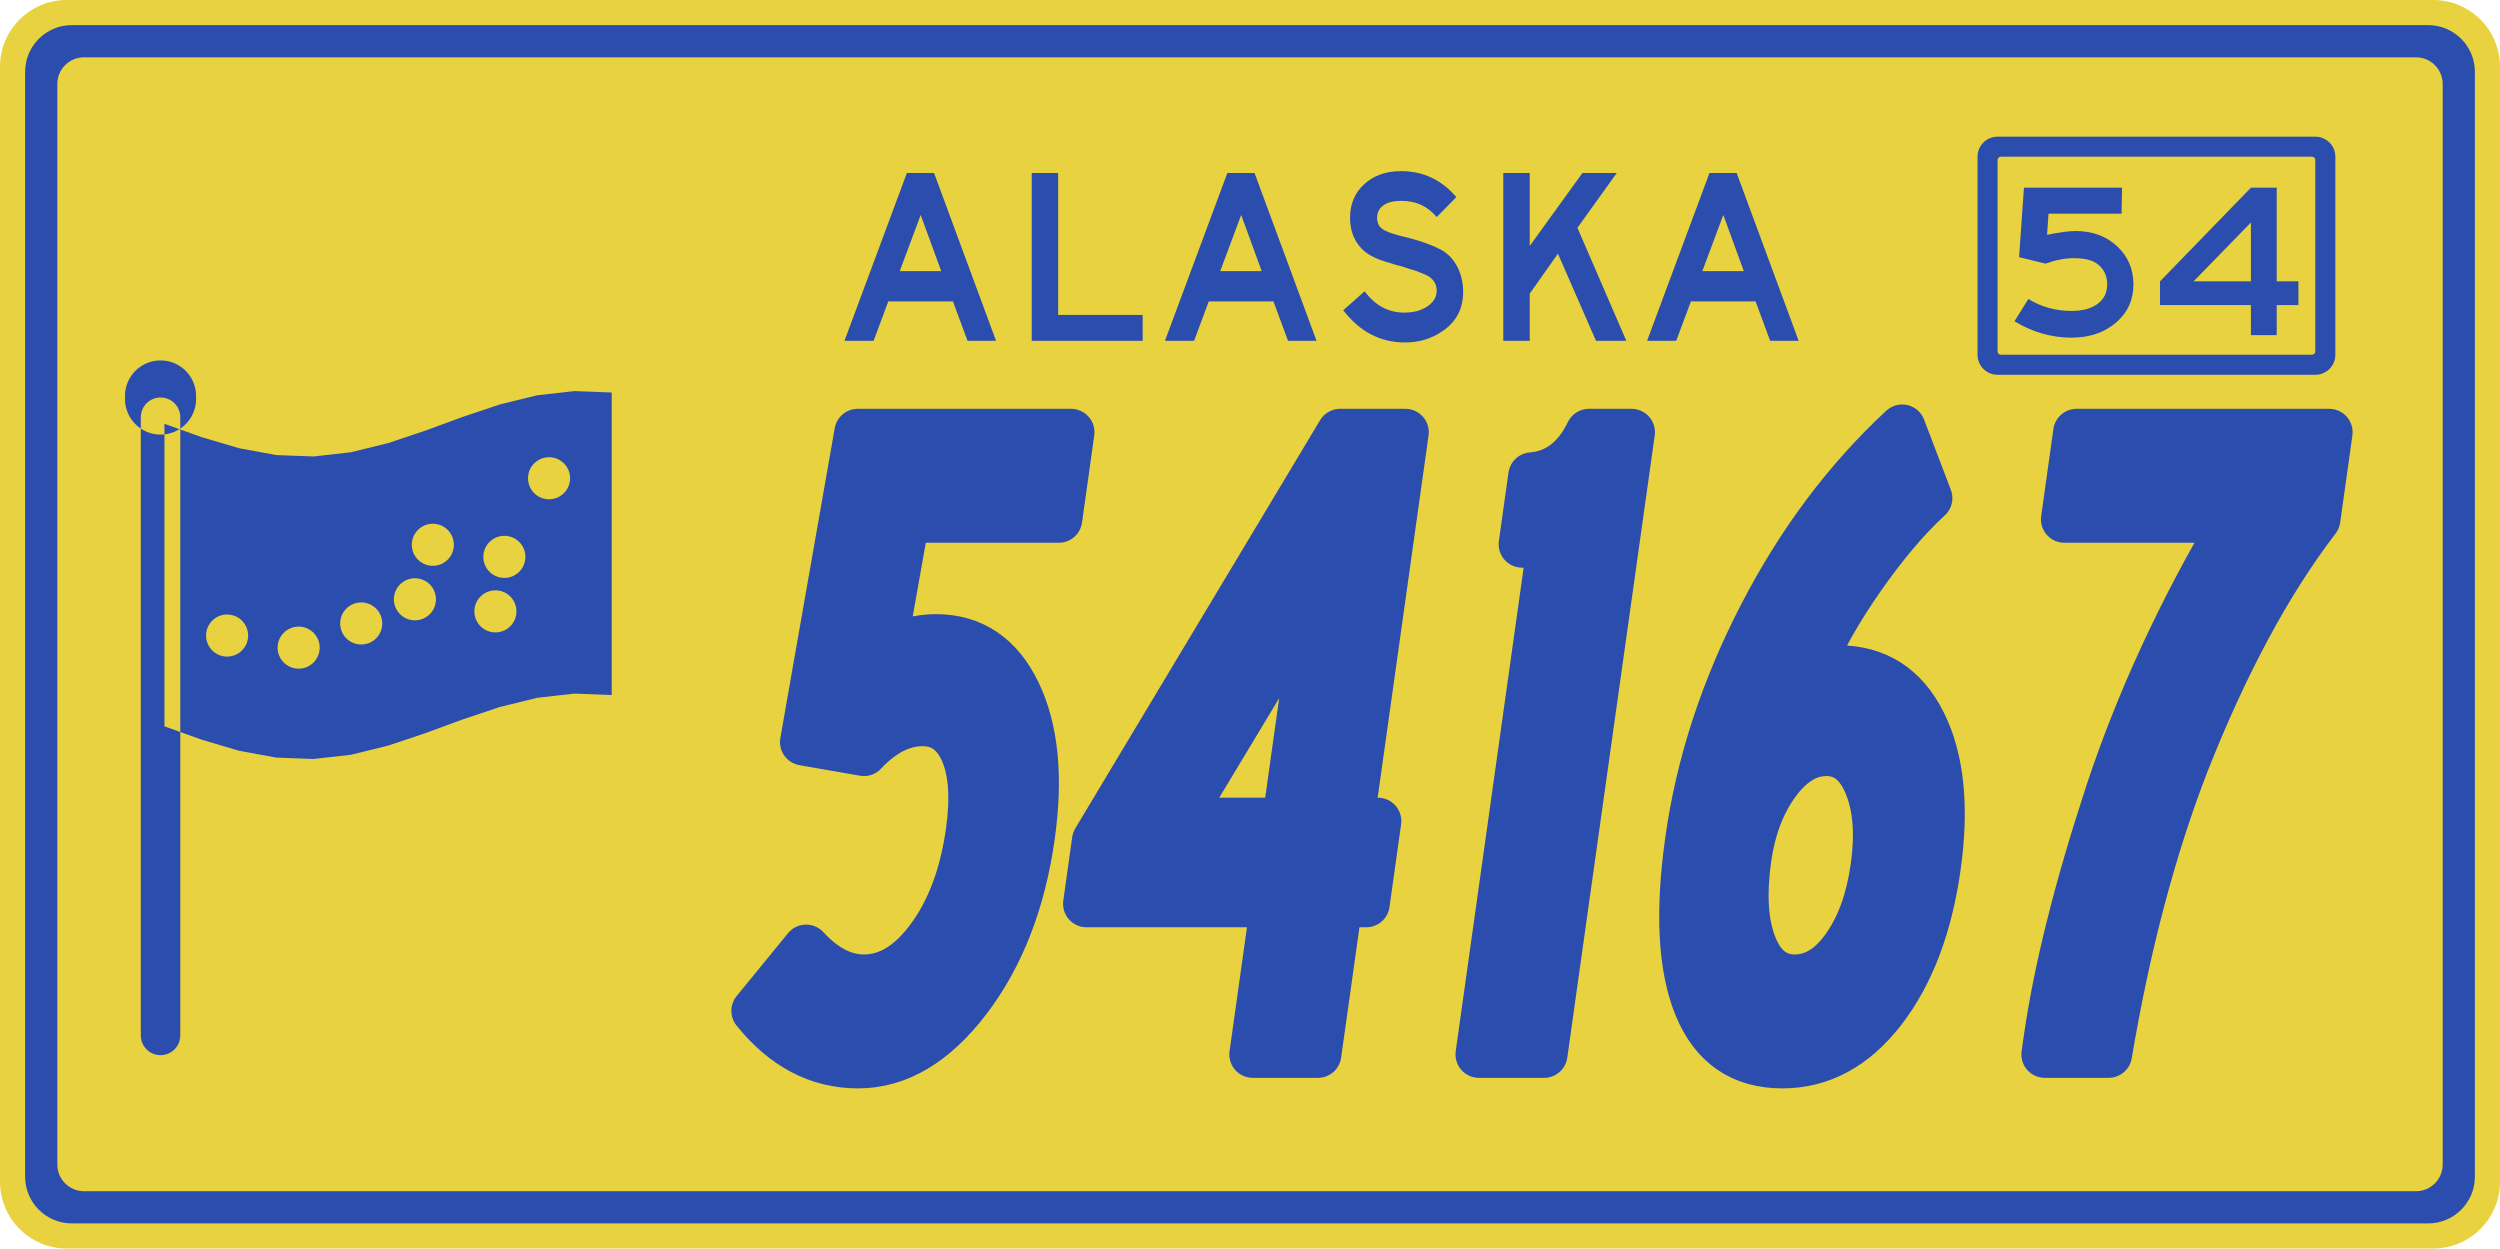
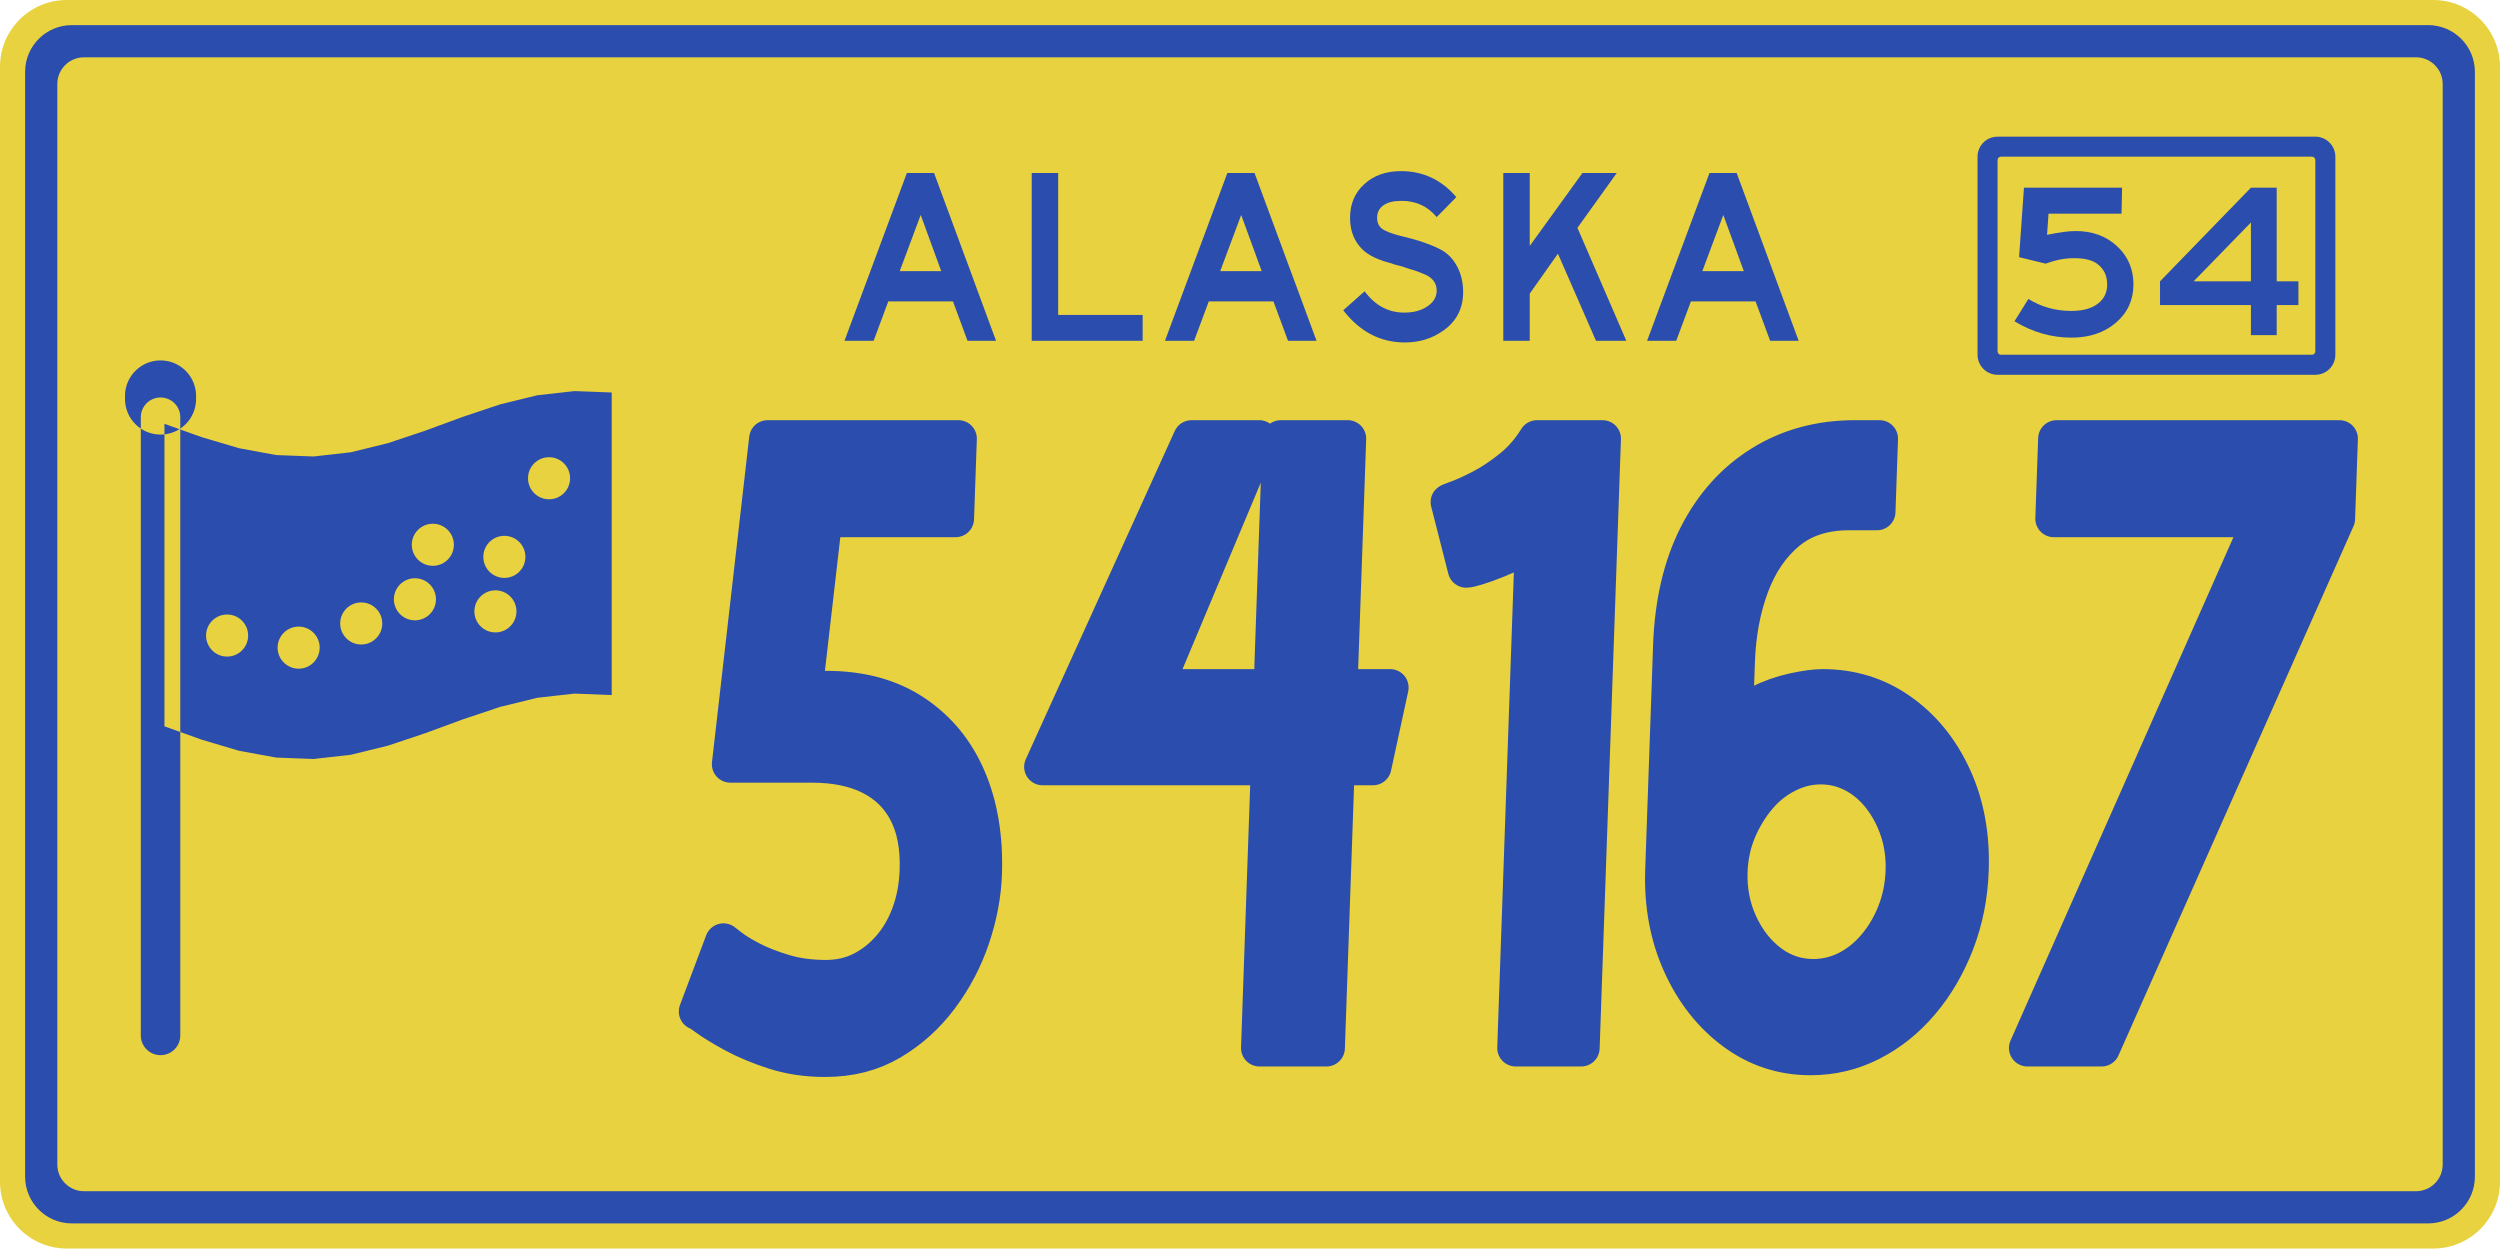
<svg xmlns="http://www.w3.org/2000/svg" width="37.428mm" height="18.692mm" viewBox="-0.858 -0.858 37.428 18.692">
  <path id="face" d="M0.142,-0.858H35.570A1.000,1.000 0 0 1 36.570,0.142V16.834A1.000,1.000 0 0 1 35.570,17.834H0.142A1.000,1.000 0 0 1 -0.858,16.834V0.142A1.000,1.000 0 0 1 0.142,-0.858Z" fill="#E8D23F" />
  <path id="rim" d="M0.218,-0.482H35.494A0.700,0.700 0 0 1 36.194,0.218V16.758A0.700,0.700 0 0 1 35.494,17.458H0.218A0.700,0.700 0 0 1 -0.482,16.758V0.218A0.700,0.700 0 0 1 0.218,-0.482ZM0.400,0.000H35.312A0.400,0.400 0 0 1 35.712,0.400V16.576A0.400,0.400 0 0 1 35.312,16.976H0.400A0.400,0.400 0 0 1 0.000,16.576V0.400A0.400,0.400 0 0 1 0.400,0.000Z" fill="#2B4DAE" fill-rule="evenodd" />
  <path class="relief" d="M1.545,5.093H1.545A0.295,0.295 0 0 1 1.841,5.388V14.643A0.295,0.295 0 0 1 1.545,14.939H1.545A0.295,0.295 0 0 1 1.250,14.643V5.388A0.295,0.295 0 0 1 1.545,5.093ZM1.014,5.093A0.532,0.532 0 1 0 2.077,5.093A0.532,0.532 0 1 0 1.014,5.093ZM1.604,5.487L2.162,5.687L2.720,5.852L3.278,5.955L3.836,5.976L4.394,5.913L4.952,5.776L5.510,5.589L6.068,5.384L6.626,5.197L7.184,5.060L7.742,4.997L8.300,5.018L8.300,9.548L7.742,9.526L7.184,9.589L6.626,9.726L6.068,9.913L5.510,10.118L4.952,10.305L4.394,10.442L3.836,10.505L3.278,10.484L2.720,10.382L2.162,10.216L1.604,10.016ZM2.227,8.657A0.315,0.315 0 1 0 2.857,8.657A0.315,0.315 0 1 0 2.227,8.657ZM3.298,8.838A0.315,0.315 0 1 0 3.928,8.838A0.315,0.315 0 1 0 3.298,8.838ZM4.235,8.476A0.315,0.315 0 1 0 4.865,8.476A0.315,0.315 0 1 0 4.235,8.476ZM5.039,8.114A0.315,0.315 0 1 0 5.669,8.114A0.315,0.315 0 1 0 5.039,8.114ZM5.307,7.298A0.315,0.315 0 1 0 5.937,7.298A0.315,0.315 0 1 0 5.307,7.298ZM6.378,7.479A0.315,0.315 0 1 0 7.008,7.479A0.315,0.315 0 1 0 6.378,7.479ZM6.244,8.295A0.315,0.315 0 1 0 6.874,8.295A0.315,0.315 0 1 0 6.244,8.295ZM7.047,6.302A0.315,0.315 0 1 0 7.677,6.302A0.315,0.315 0 1 0 7.047,6.302Z" fill="#2B4DAE" fill-rule="evenodd" />
  <path class="relief" d="M14.054 4.244H13.627L13.409 3.654H12.441L12.221 4.244H11.785L12.719 1.732H13.126ZM13.233 3.201 12.926 2.36 12.612 3.201ZM16.249 4.244H14.588V1.732H14.984V3.857H16.249ZM18.852 4.244H18.425L18.207 3.654H17.239L17.019 4.244H16.583L17.517 1.732H17.924ZM18.031 3.201 17.724 2.36 17.41 3.201ZM21.047 3.513Q21.047 3.892 20.736 4.101Q20.491 4.269 20.175 4.269Q19.624 4.269 19.252 3.787L19.572 3.503Q19.808 3.822 20.166 3.822Q20.375 3.822 20.513 3.728Q20.651 3.633 20.651 3.495Q20.651 3.345 20.509 3.267Q20.349 3.194 20.244 3.169L20.14 3.133L20.042 3.108L19.931 3.073Q19.619 2.99 19.492 2.824Q19.354 2.656 19.354 2.402Q19.354 2.093 19.567 1.899Q19.779 1.704 20.117 1.704Q20.613 1.704 20.945 2.093L20.651 2.392Q20.447 2.146 20.117 2.149Q19.951 2.149 19.855 2.215Q19.759 2.282 19.759 2.402Q19.759 2.51 19.832 2.566Q19.904 2.621 20.111 2.674Q20.5 2.764 20.727 2.887Q20.876 2.973 20.962 3.141Q21.047 3.309 21.047 3.513ZM23.49 4.244H23.036L22.466 2.94L22.044 3.538V4.244H21.648V1.732H22.044V2.824L22.833 1.732H23.347L22.758 2.553ZM26.07 4.244H25.643L25.425 3.654H24.457L24.237 4.244H23.801L24.735 1.732H25.142ZM25.249 3.201 24.942 2.36 24.628 3.201Z" fill="#2B4DAE" fill-rule="evenodd" />
  <path class="relief" d="M29.048,1.188H33.805A0.300,0.300 0 0 1 34.105,1.488V4.453A0.300,0.300 0 0 1 33.805,4.753H29.048A0.300,0.300 0 0 1 28.748,4.453V1.488A0.300,0.300 0 0 1 29.048,1.188ZM29.098,1.488H33.755A0.050,0.050 0 0 1 33.805,1.538V4.403A0.050,0.050 0 0 1 33.755,4.453H29.098A0.050,0.050 0 0 1 29.048,4.403V1.538A0.050,0.050 0 0 1 29.098,1.488Z" fill="#2B4DAE" fill-rule="evenodd" />
  <path class="relief" d="M31.082 3.4Q31.082 3.749 30.82 3.973Q30.557 4.197 30.153 4.197Q29.707 4.197 29.301 3.952L29.509 3.618Q29.8 3.797 30.153 3.797Q30.403 3.797 30.546 3.691Q30.689 3.585 30.689 3.4Q30.689 3.208 30.548 3.098Q30.436 3.007 30.191 3.007Q29.99 3.007 29.767 3.089L29.37 2.992L29.443 1.952H30.912L30.904 2.341H29.811L29.789 2.658Q30.058 2.601 30.217 2.601Q30.592 2.601 30.837 2.828Q31.082 3.056 31.082 3.4ZM33.552 3.709H33.227V4.159H32.841V3.709H31.48V3.354L32.841 1.952H33.227V3.354H33.552ZM32.841 3.354V2.473L31.983 3.354Z" fill="#2B4DAE" fill-rule="evenodd" />
-   <path class="relief" d="M14.585 11.658Q14.378 13.13 13.634 14.108Q12.89 15.086 11.988 15.086Q11.094 15.086 10.442 14.276L11.211 13.335Q11.623 13.782 12.077 13.782Q12.626 13.782 13.071 13.167Q13.517 12.553 13.652 11.593Q13.758 10.839 13.569 10.401Q13.379 9.963 12.952 9.963Q12.498 9.963 12.076 10.41L11.17 10.252L11.984 5.613H15.177L14.994 6.917H12.709L12.359 8.883Q12.793 8.687 13.152 8.687Q13.979 8.687 14.375 9.511Q14.771 10.336 14.585 11.658ZM19.597 12.674H19.19L18.873 14.928H17.897L18.214 12.674H15.408L15.541 11.724L19.206 5.613H20.182L19.364 11.435H19.771ZM18.388 11.435 18.879 7.942 16.775 11.435ZM22.259 14.928H21.283L22.356 7.29H21.929L22.073 6.265Q22.636 6.219 22.931 5.613H23.568ZM25.826 15.086Q24.911 15.086 24.552 14.211Q24.194 13.335 24.421 11.724Q24.66 10.019 25.513 8.366Q26.365 6.712 27.62 5.548L28.021 6.6Q27.532 7.048 27.014 7.788Q26.496 8.529 26.229 9.181Q26.395 9.153 26.66 9.153Q27.527 9.153 27.931 9.968Q28.335 10.783 28.147 12.119Q27.959 13.456 27.33 14.271Q26.7 15.086 25.826 15.086ZM25.311 11.994Q25.199 12.795 25.39 13.288Q25.582 13.782 26.012 13.782Q26.443 13.782 26.769 13.316Q27.096 12.851 27.198 12.119Q27.301 11.388 27.102 10.899Q26.903 10.41 26.486 10.41Q26.069 10.41 25.737 10.867Q25.406 11.323 25.311 11.994ZM33.83 6.917Q32.751 8.324 31.867 10.559Q31.123 12.478 30.711 14.928H29.755L29.783 14.732Q30.003 13.167 30.713 11.006Q31.396 8.948 32.603 6.917H30.048L30.231 5.613H34.013Z" fill="#2B4DAE" fill-rule="evenodd" stroke="#2B4DAE" stroke-width="0.701" stroke-linejoin="round" />
+   <path class="relief" d="M11.182 9.462 11.476 6.908H13.448L13.49 5.709H10.634L10.076 10.583H11.294Q11.822 10.583 12.182 10.766Q12.542 10.948 12.723 11.3Q12.905 11.652 12.887 12.173Q12.875 12.525 12.767 12.819Q12.66 13.112 12.475 13.327Q12.29 13.542 12.048 13.666Q11.807 13.79 11.505 13.79Q11.16 13.79 10.878 13.705Q10.595 13.62 10.394 13.516Q10.193 13.412 10.083 13.327Q9.973 13.242 9.973 13.242L9.581 14.285Q9.581 14.272 9.723 14.376Q9.865 14.48 10.129 14.624Q10.394 14.767 10.74 14.878Q11.086 14.989 11.496 14.989Q12.056 14.989 12.485 14.734Q12.914 14.48 13.219 14.07Q13.525 13.659 13.687 13.177Q13.849 12.695 13.866 12.225Q13.894 11.417 13.63 10.798Q13.366 10.179 12.829 9.821Q12.292 9.462 11.516 9.462ZM17.998 14.832H19L19.147 10.622H19.697L19.954 9.436H19.189L19.319 5.709H18.317L18.187 9.436H16.43L17.994 5.709H16.981L14.751 10.622H18.145ZM20.837 6.66 21.093 7.664Q21.136 7.664 21.261 7.625Q21.387 7.586 21.551 7.52Q21.714 7.455 21.868 7.377Q22.022 7.299 22.1 7.221L21.834 14.832H22.814L23.133 5.709H22.153Q21.993 5.969 21.765 6.152Q21.538 6.334 21.324 6.445Q21.11 6.556 20.968 6.608Q20.826 6.66 20.837 6.66ZM26.823 6.804H27.243L27.281 5.709H26.915Q26.128 5.709 25.517 6.087Q24.906 6.465 24.553 7.155Q24.201 7.846 24.167 8.811L24.049 12.173Q24.023 12.942 24.308 13.574Q24.593 14.207 25.102 14.585Q25.611 14.963 26.247 14.963Q26.732 14.963 27.154 14.747Q27.577 14.532 27.902 14.148Q28.228 13.763 28.424 13.255Q28.619 12.747 28.639 12.173Q28.667 11.391 28.381 10.772Q28.096 10.153 27.586 9.795Q27.076 9.436 26.429 9.436Q26.257 9.436 25.991 9.495Q25.725 9.554 25.478 9.677Q25.231 9.801 25.106 9.984L25.139 9.045Q25.161 8.42 25.351 7.911Q25.541 7.403 25.902 7.103Q26.263 6.804 26.823 6.804ZM26.399 10.609Q26.668 10.609 26.901 10.733Q27.134 10.857 27.304 11.079Q27.474 11.3 27.566 11.58Q27.659 11.861 27.648 12.186Q27.636 12.512 27.524 12.799Q27.412 13.086 27.226 13.307Q27.041 13.529 26.799 13.653Q26.558 13.776 26.288 13.776Q25.933 13.776 25.644 13.561Q25.355 13.346 25.185 12.981Q25.014 12.616 25.029 12.186Q25.041 11.861 25.158 11.58Q25.276 11.3 25.461 11.079Q25.647 10.857 25.894 10.733Q26.14 10.609 26.399 10.609ZM30.605 14.832 34.124 6.908 34.166 5.709H29.932L29.89 6.908H33.004L29.495 14.832Z" fill="#2B4DAE" fill-rule="evenodd" stroke="#2B4DAE" stroke-width="0.553" stroke-linejoin="round" />
</svg>
